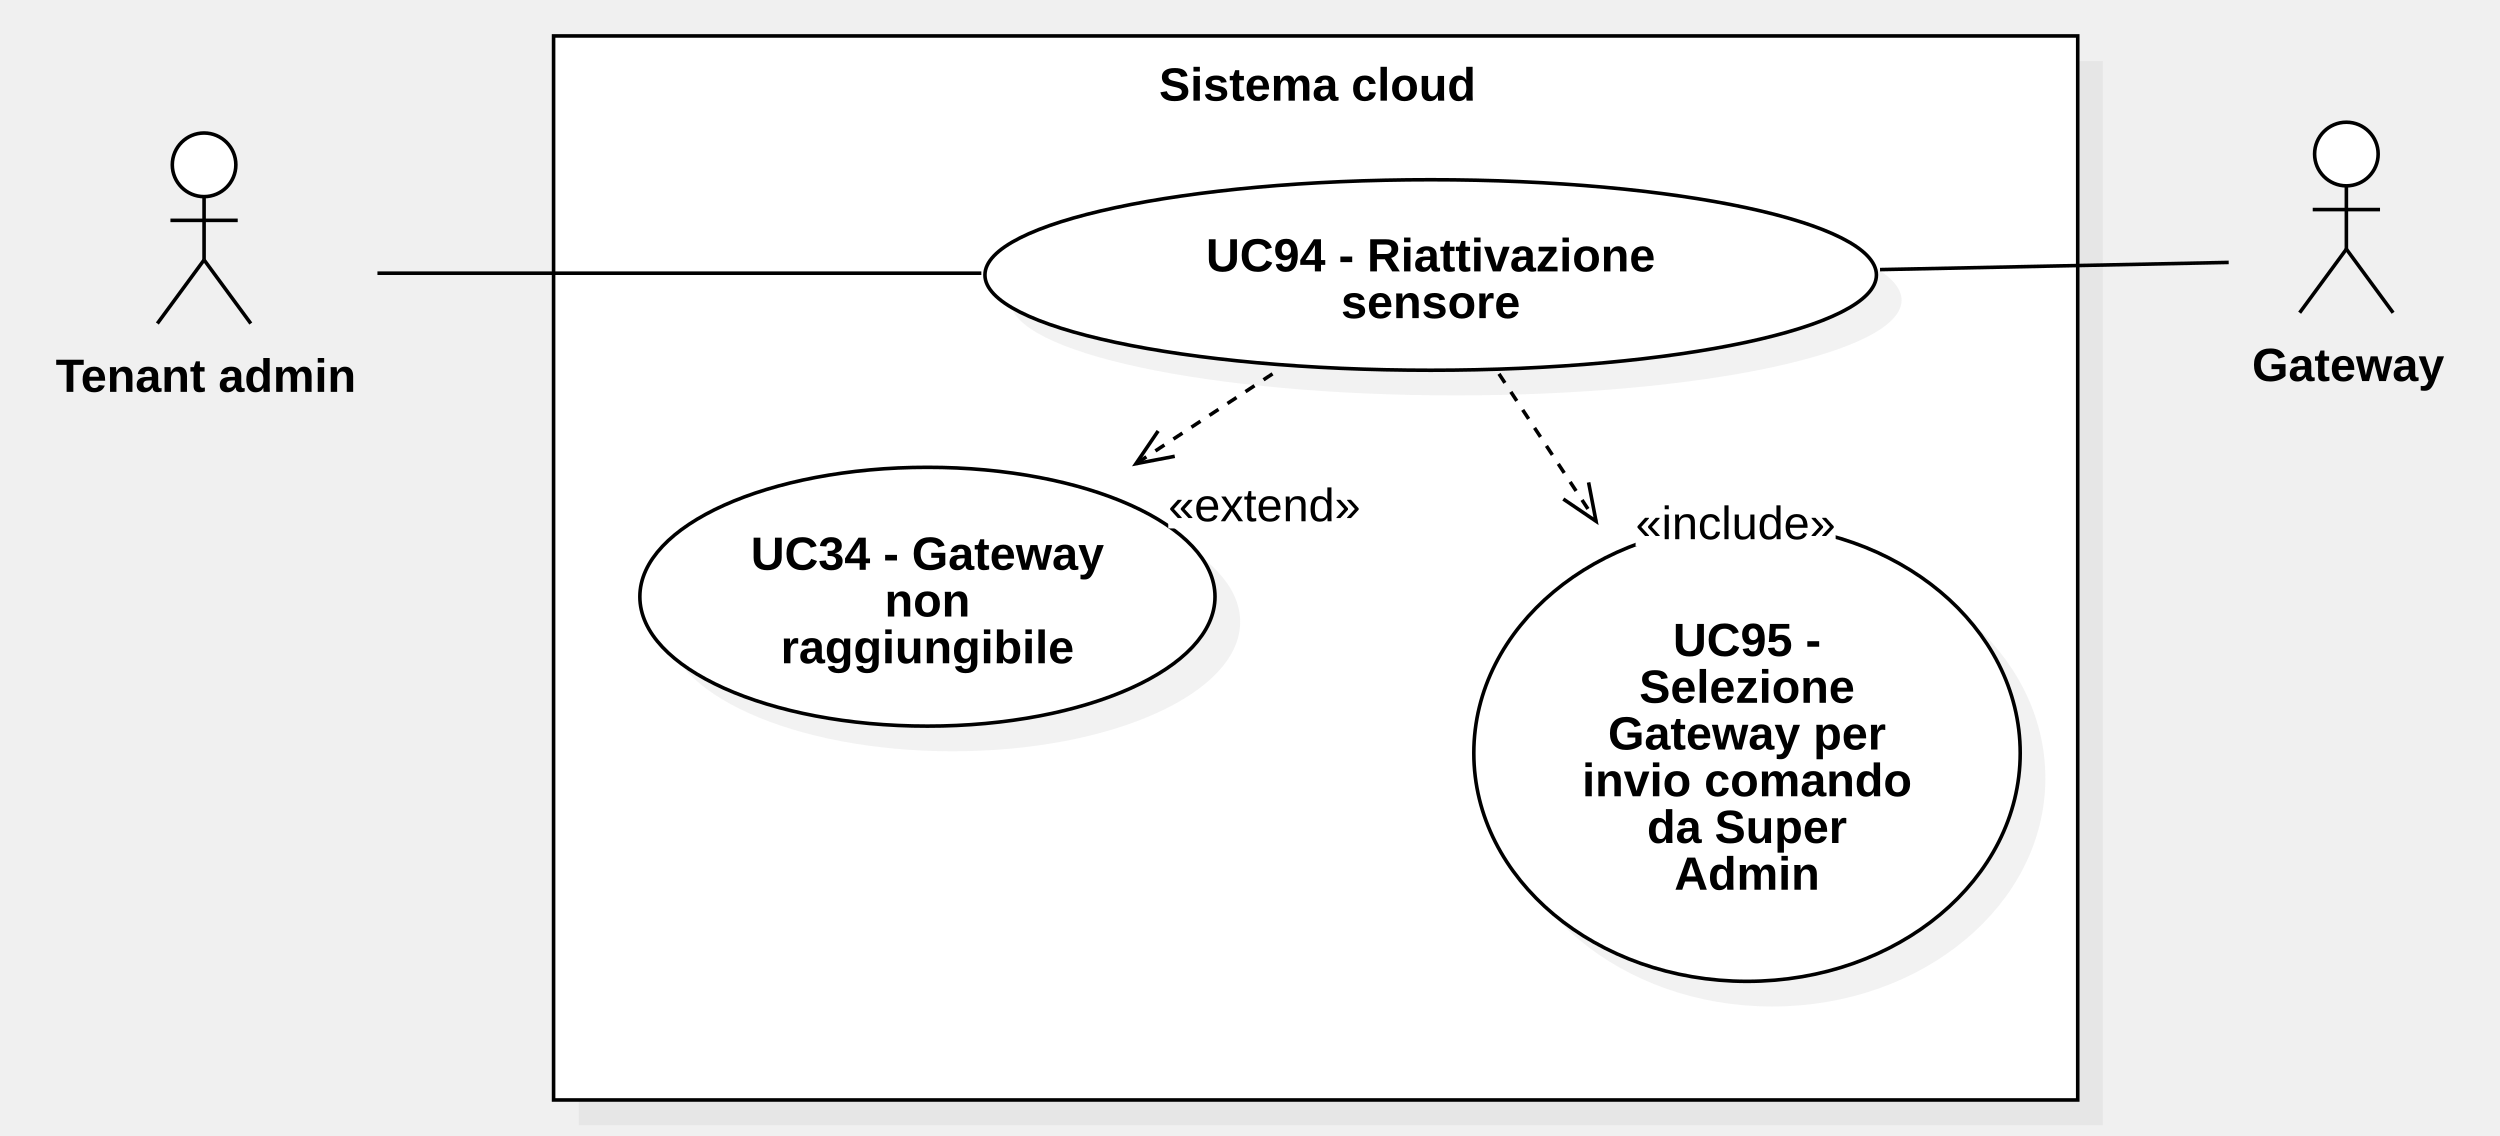
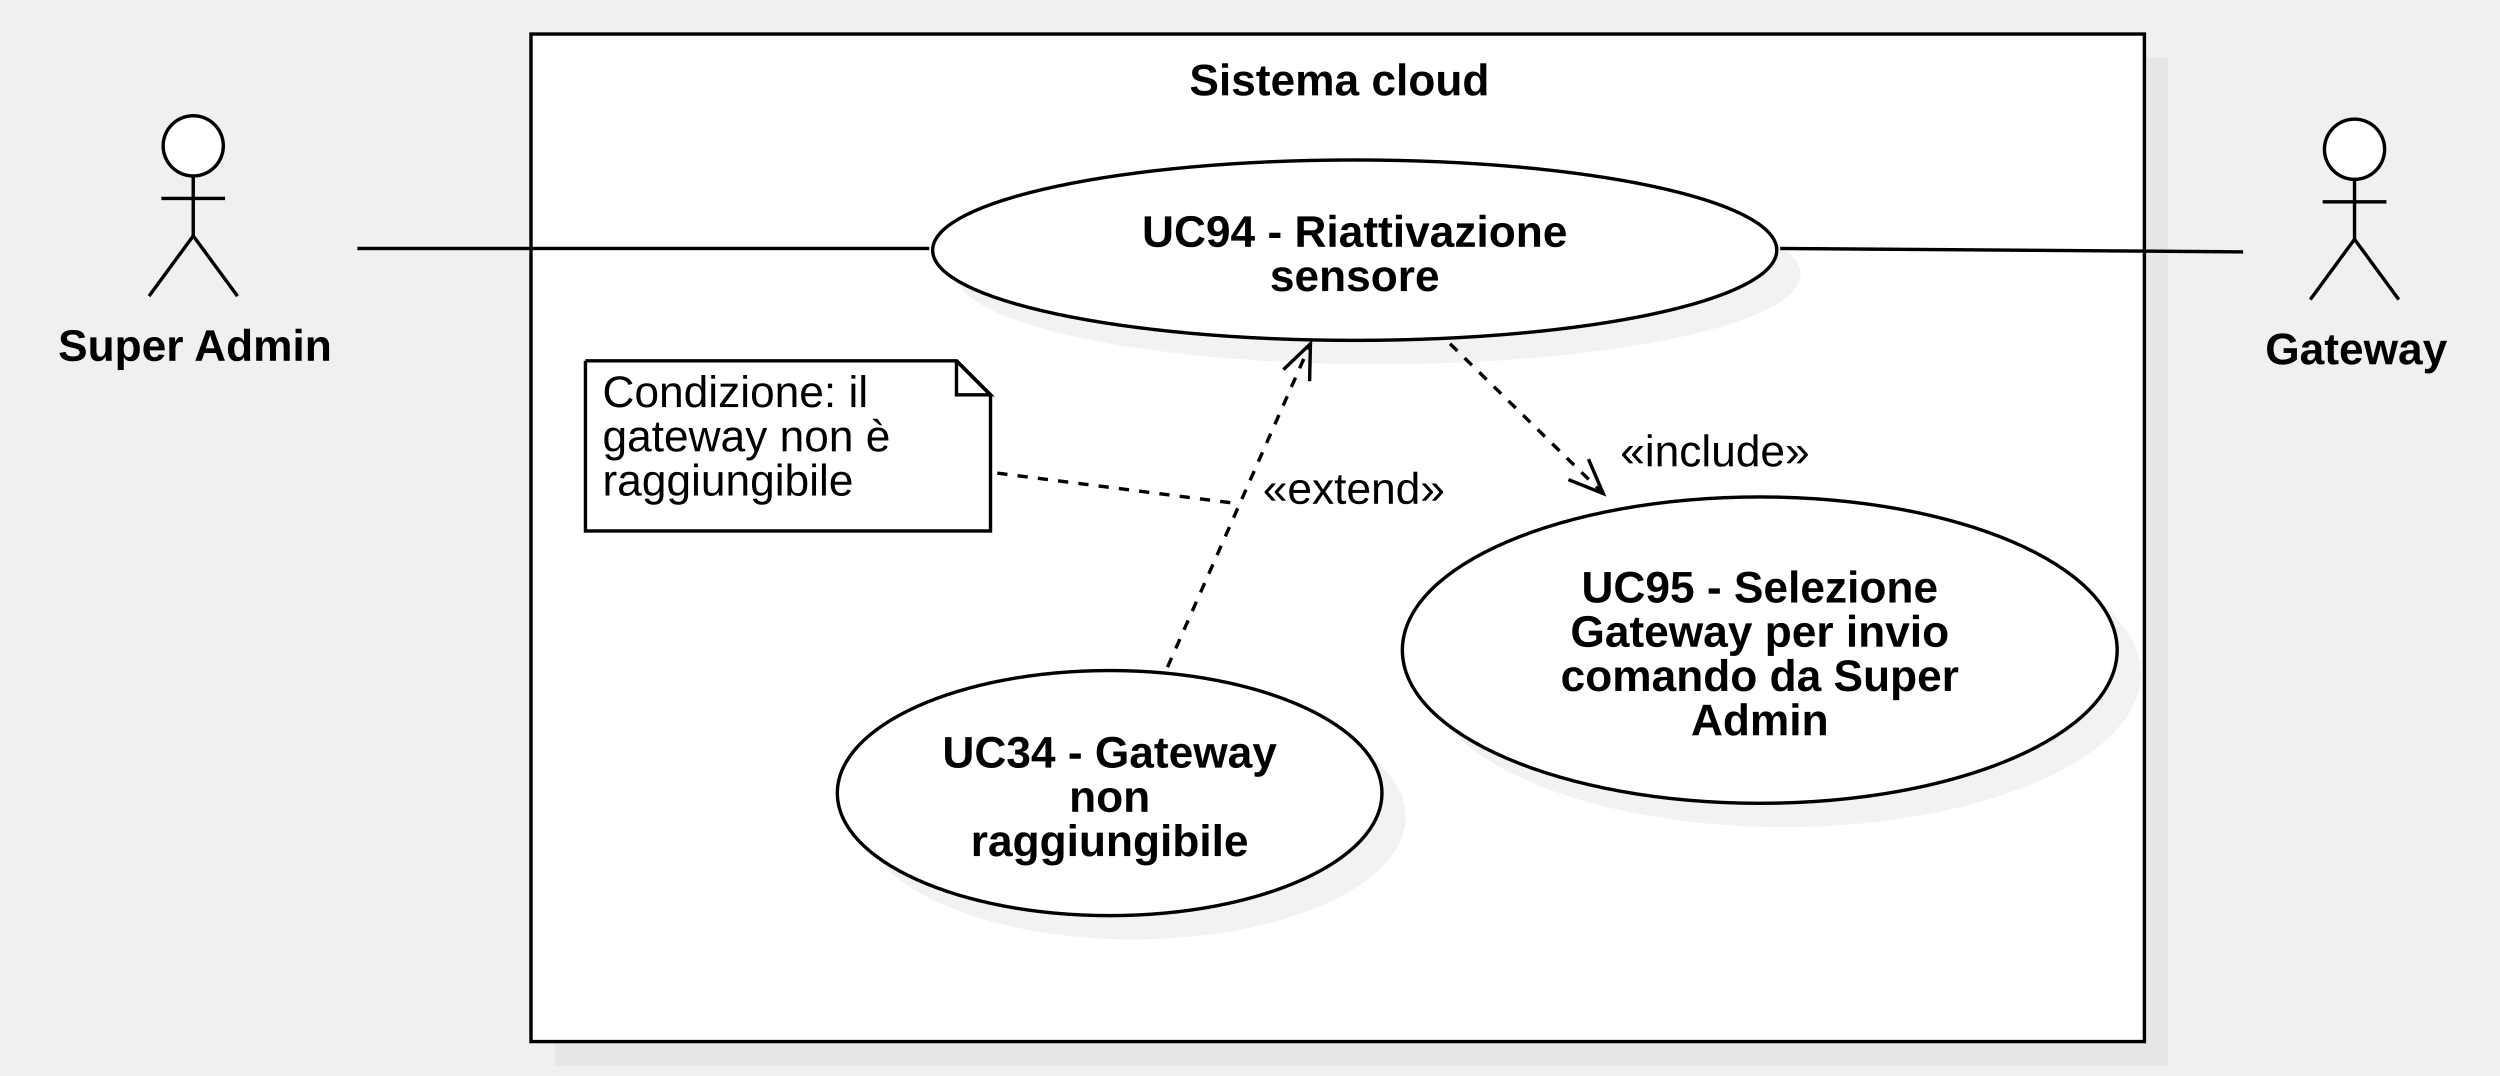
- <svg xmlns="http://www.w3.org/2000/svg" version="1.1" width="695.473" height="316">
+ <svg xmlns="http://www.w3.org/2000/svg" version="1.1" width="734.473" height="316">
  <defs />
  <g>
    <g>
-       <rect fill="#C0C0C0" stroke="none" x="173" y="28" width="424" height="296" transform="matrix(1 0 0 1 -12 -11)" fill-opacity="0.2" />
+       <rect fill="#C0C0C0" stroke="none" x="175" y="31" width="474" height="296" transform="matrix(1 0 0 1 -12 -14)" fill-opacity="0.2" />
    </g>
    <g>
-       <rect fill="#ffffff" stroke="none" x="166" y="21" width="424" height="296" transform="matrix(1 0 0 1 -12 -11)" />
+       <rect fill="#ffffff" stroke="none" x="168" y="24" width="474" height="296" transform="matrix(1 0 0 1 -12 -14)" />
    </g>
    <g>
-       <path fill="none" stroke="#000000" paint-order="fill stroke markers" d=" M 154 10 L 578 10 L 578 306 L 154 306 L 154 10 Z Z" stroke-miterlimit="10" stroke-dasharray="" />
+       <path fill="none" stroke="#000000" paint-order="fill stroke markers" d=" M 156 10 L 630 10 L 630 306 L 156 306 L 156 10 Z Z" stroke-miterlimit="10" stroke-dasharray="" />
    </g>
    <g>
      <g>
        <path fill="none" stroke="none" />
-         <text fill="#000000" stroke="none" font-family="Arial" font-size="13px" font-style="normal" font-weight="bold" text-decoration="undefined" x="378.5" y="34.5" text-anchor="middle" dominant-baseline="central" transform="matrix(1 0 0 1 -12 -11)">Sistema cloud</text>
+         <text fill="#000000" stroke="none" font-family="Arial" font-size="13px" font-style="normal" font-weight="bold" text-decoration="undefined" x="405.5" y="37.5" text-anchor="middle" dominant-baseline="central" transform="matrix(1 0 0 1 -12 -14)">Sistema cloud</text>
      </g>
    </g>
    <g>
-       <path fill="#C0C0C0" stroke="none" paint-order="stroke fill markers" d=" M 281 83.5 C 281 68.864 336.517 57 405 57 C 473.483 57 529 68.864 529 83.5 C 529 98.136 473.483 110 405 110 C 336.517 110 281 98.136 281 83.5 Z" fill-opacity="0.2" />
+       <path fill="#C0C0C0" stroke="none" paint-order="stroke fill markers" d=" M 281 80.5 C 281 65.864 336.517 54 405 54 C 473.483 54 529 65.864 529 80.5 C 529 95.136 473.483 107 405 107 C 336.517 107 281 95.136 281 80.5 Z" fill-opacity="0.2" />
    </g>
    <g>
-       <path fill="#ffffff" stroke="none" paint-order="stroke fill markers" d=" M 274 76.5 C 274 61.864 329.517 50 398 50 C 466.483 50 522 61.864 522 76.5 C 522 91.136 466.483 103 398 103 C 329.517 103 274 91.136 274 76.5 Z" />
+       <path fill="#ffffff" stroke="none" paint-order="stroke fill markers" d=" M 274 73.5 C 274 58.864 329.517 47 398 47 C 466.483 47 522 58.864 522 73.5 C 522 88.136 466.483 100 398 100 C 329.517 100 274 88.136 274 73.5 Z" />
    </g>
    <g>
-       <path fill="none" stroke="#000000" paint-order="fill stroke markers" d=" M 274 76.5 C 274 61.864 329.517 50 398 50 C 466.483 50 522 61.864 522 76.5 C 522 91.136 466.483 103 398 103 C 329.517 103 274 91.136 274 76.5 Z" stroke-miterlimit="10" stroke-dasharray="" />
+       <path fill="none" stroke="#000000" paint-order="fill stroke markers" d=" M 274 73.5 C 274 58.864 329.517 47 398 47 C 466.483 47 522 58.864 522 73.5 C 522 88.136 466.483 100 398 100 C 329.517 100 274 88.136 274 73.5 Z" stroke-miterlimit="10" stroke-dasharray="" />
    </g>
    <g>
      <g>
        <path fill="none" stroke="none" />
-         <text fill="#000000" stroke="none" font-family="Arial" font-size="13px" font-style="normal" font-weight="bold" text-decoration="undefined" x="410" y="82" text-anchor="middle" dominant-baseline="central" transform="matrix(1 0 0 1 -12 -11)">UC94 - Riattivazione</text>
-         <text fill="#000000" stroke="none" font-family="Arial" font-size="13px" font-style="normal" font-weight="bold" text-decoration="undefined" x="410" y="95" text-anchor="middle" dominant-baseline="central" transform="matrix(1 0 0 1 -12 -11)">sensore</text>
+         <text fill="#000000" stroke="none" font-family="Arial" font-size="13px" font-style="normal" font-weight="bold" text-decoration="undefined" x="410" y="82" text-anchor="middle" dominant-baseline="central" transform="matrix(1 0 0 1 -12 -14)">UC94 - Riattivazione</text>
+         <text fill="#000000" stroke="none" font-family="Arial" font-size="13px" font-style="normal" font-weight="bold" text-decoration="undefined" x="410" y="95" text-anchor="middle" dominant-baseline="central" transform="matrix(1 0 0 1 -12 -14)">sensore</text>
      </g>
    </g>
    <g>
-       <path fill="#C0C0C0" stroke="none" paint-order="stroke fill markers" d=" M 185 173 C 185 153.118 220.817 137 265 137 C 309.183 137 345 153.118 345 173 C 345 192.882 309.183 209 265 209 C 220.817 209 185 192.882 185 173 Z" fill-opacity="0.2" />
+       <path fill="#C0C0C0" stroke="none" paint-order="stroke fill markers" d=" M 419 198 C 419 173.147 466.01 153 524 153 C 581.99 153 629 173.147 629 198 C 629 222.853 581.99 243 524 243 C 466.01 243 419 222.853 419 198 Z" fill-opacity="0.2" />
    </g>
    <g>
-       <path fill="#ffffff" stroke="none" paint-order="stroke fill markers" d=" M 178 166 C 178 146.118 213.817 130 258 130 C 302.183 130 338 146.118 338 166 C 338 185.882 302.183 202 258 202 C 213.817 202 178 185.882 178 166 Z" />
+       <path fill="#ffffff" stroke="none" paint-order="stroke fill markers" d=" M 412 191 C 412 166.147 459.01 146 517 146 C 574.99 146 622 166.147 622 191 C 622 215.853 574.99 236 517 236 C 459.01 236 412 215.853 412 191 Z" />
    </g>
    <g>
-       <path fill="none" stroke="#000000" paint-order="fill stroke markers" d=" M 178 166 C 178 146.118 213.817 130 258 130 C 302.183 130 338 146.118 338 166 C 338 185.882 302.183 202 258 202 C 213.817 202 178 185.882 178 166 Z" stroke-miterlimit="10" stroke-dasharray="" />
+       <path fill="none" stroke="#000000" paint-order="fill stroke markers" d=" M 412 191 C 412 166.147 459.01 146 517 146 C 574.99 146 622 166.147 622 191 C 622 215.853 574.99 236 517 236 C 459.01 236 412 215.853 412 191 Z" stroke-miterlimit="10" stroke-dasharray="" />
    </g>
    <g>
      <g>
        <path fill="none" stroke="none" />
-         <text fill="#000000" stroke="none" font-family="Arial" font-size="13px" font-style="normal" font-weight="bold" text-decoration="undefined" x="270" y="165" text-anchor="middle" dominant-baseline="central" transform="matrix(1 0 0 1 -12 -11)">UC34 - Gateway</text>
-         <text fill="#000000" stroke="none" font-family="Arial" font-size="13px" font-style="normal" font-weight="bold" text-decoration="undefined" x="270" y="178" text-anchor="middle" dominant-baseline="central" transform="matrix(1 0 0 1 -12 -11)">non</text>
-         <text fill="#000000" stroke="none" font-family="Arial" font-size="13px" font-style="normal" font-weight="bold" text-decoration="undefined" x="270" y="191" text-anchor="middle" dominant-baseline="central" transform="matrix(1 0 0 1 -12 -11)">raggiungibile</text>
+         <text fill="#000000" stroke="none" font-family="Arial" font-size="13px" font-style="normal" font-weight="bold" text-decoration="undefined" x="529" y="186.5" text-anchor="middle" dominant-baseline="central" transform="matrix(1 0 0 1 -12 -14)">UC95 - Selezione</text>
+         <text fill="#000000" stroke="none" font-family="Arial" font-size="13px" font-style="normal" font-weight="bold" text-decoration="undefined" x="529" y="199.5" text-anchor="middle" dominant-baseline="central" transform="matrix(1 0 0 1 -12 -14)">Gateway per invio</text>
+         <text fill="#000000" stroke="none" font-family="Arial" font-size="13px" font-style="normal" font-weight="bold" text-decoration="undefined" x="529" y="212.5" text-anchor="middle" dominant-baseline="central" transform="matrix(1 0 0 1 -12 -14)">comando da Super</text>
+         <text fill="#000000" stroke="none" font-family="Arial" font-size="13px" font-style="normal" font-weight="bold" text-decoration="undefined" x="529" y="225.5" text-anchor="middle" dominant-baseline="central" transform="matrix(1 0 0 1 -12 -14)">Admin</text>
      </g>
    </g>
    <g>
-       <path fill="#C0C0C0" stroke="none" paint-order="stroke fill markers" d=" M 417 216.5 C 417 181.43 451.026 153 493 153 C 534.974 153 569 181.43 569 216.5 C 569 251.57 534.974 280 493 280 C 451.026 280 417 251.57 417 216.5 Z" fill-opacity="0.2" />
+       <path fill="none" stroke="#000000" paint-order="fill stroke markers" d=" M 426 101 L 471 145" stroke-miterlimit="10" stroke-dasharray="3" />
    </g>
    <g>
-       <path fill="#ffffff" stroke="none" paint-order="stroke fill markers" d=" M 410 209.5 C 410 174.43 444.026 146 486 146 C 527.974 146 562 174.43 562 209.5 C 562 244.57 527.974 273 486 273 C 444.026 273 410 244.57 410 209.5 Z" />
+       <path fill="none" stroke="#000000" paint-order="fill stroke markers" d=" M 460.791 140.905 L 471 145 L 466.677 134.885" stroke-miterlimit="10" stroke-dasharray="" />
    </g>
    <g>
-       <path fill="none" stroke="#000000" paint-order="fill stroke markers" d=" M 410 209.5 C 410 174.43 444.026 146 486 146 C 527.974 146 562 174.43 562 209.5 C 562 244.57 527.974 273 486 273 C 444.026 273 410 244.57 410 209.5 Z" stroke-miterlimit="10" stroke-dasharray="" />
+       <rect fill="#ffffff" stroke="none" x="488" y="140" width="55.656" height="13" transform="matrix(1 0 0 1 -12 -14)" />
    </g>
    <g>
      <g>
        <path fill="none" stroke="none" />
-         <text fill="#000000" stroke="none" font-family="Arial" font-size="13px" font-style="normal" font-weight="bold" text-decoration="undefined" x="498" y="189" text-anchor="middle" dominant-baseline="central" transform="matrix(1 0 0 1 -12 -11)">UC95 -</text>
-         <text fill="#000000" stroke="none" font-family="Arial" font-size="13px" font-style="normal" font-weight="bold" text-decoration="undefined" x="498" y="202" text-anchor="middle" dominant-baseline="central" transform="matrix(1 0 0 1 -12 -11)">Selezione</text>
-         <text fill="#000000" stroke="none" font-family="Arial" font-size="13px" font-style="normal" font-weight="bold" text-decoration="undefined" x="498" y="215" text-anchor="middle" dominant-baseline="central" transform="matrix(1 0 0 1 -12 -11)">Gateway per</text>
-         <text fill="#000000" stroke="none" font-family="Arial" font-size="13px" font-style="normal" font-weight="bold" text-decoration="undefined" x="498" y="228" text-anchor="middle" dominant-baseline="central" transform="matrix(1 0 0 1 -12 -11)">invio comando</text>
-         <text fill="#000000" stroke="none" font-family="Arial" font-size="13px" font-style="normal" font-weight="bold" text-decoration="undefined" x="498" y="241" text-anchor="middle" dominant-baseline="central" transform="matrix(1 0 0 1 -12 -11)">da Super</text>
-         <text fill="#000000" stroke="none" font-family="Arial" font-size="13px" font-style="normal" font-weight="bold" text-decoration="undefined" x="498" y="254" text-anchor="middle" dominant-baseline="central" transform="matrix(1 0 0 1 -12 -11)">Admin</text>
+         <text fill="#000000" stroke="none" font-family="Arial" font-size="13px" font-style="normal" font-weight="normal" text-decoration="undefined" x="515.828" y="146.5" text-anchor="middle" dominant-baseline="central" transform="matrix(1 0 0 1 -12 -14)">«include»</text>
      </g>
    </g>
    <g>
-       <path fill="none" stroke="#000000" paint-order="fill stroke markers" d=" M 417 104 L 444 145" stroke-miterlimit="10" stroke-dasharray="3" />
+       <path fill="#ffffff" stroke="none" paint-order="stroke fill markers" d=" M 47.931 42.85 C 47.931 37.962 51.889 34 56.771 34 C 61.653 34 65.611 37.962 65.611 42.85 C 65.611 47.738 61.653 51.7 56.771 51.7 C 51.889 51.7 47.931 47.738 47.931 42.85 Z" />
    </g>
    <g>
-       <path fill="none" stroke="#000000" paint-order="fill stroke markers" d=" M 434.895 138.828 L 444 145 L 441.926 134.197" stroke-miterlimit="10" stroke-dasharray="" />
+       <path fill="none" stroke="#000000" paint-order="fill stroke markers" d=" M 47.931 42.85 C 47.931 37.962 51.889 34 56.771 34 C 61.653 34 65.611 37.962 65.611 42.85 C 65.611 47.738 61.653 51.7 56.771 51.7 C 51.889 51.7 47.931 47.738 47.931 42.85 Z" stroke-miterlimit="10" stroke-dasharray="" />
    </g>
    <g>
-       <rect fill="#ffffff" stroke="none" x="467" y="150" width="55.656" height="13" transform="matrix(1 0 0 1 -12 -11)" />
+       <path fill="none" stroke="#000000" paint-order="fill stroke markers" d=" M 56.771 51.7 L 56.771 69.3" stroke-miterlimit="10" stroke-dasharray="" />
+     </g>
+     <g>
+       <path fill="none" stroke="#000000" paint-order="fill stroke markers" d=" M 47.411 58.3 L 66.131 58.3" stroke-miterlimit="10" stroke-dasharray="" />
+     </g>
+     <g>
+       <path fill="none" stroke="#000000" paint-order="fill stroke markers" d=" M 56.771 69.3 L 43.771 87" stroke-miterlimit="10" stroke-dasharray="" />
+     </g>
+     <g>
+       <path fill="none" stroke="#000000" paint-order="fill stroke markers" d=" M 56.771 69.3 L 69.771 87" stroke-miterlimit="10" stroke-dasharray="" />
    </g>
    <g>
      <g>
        <path fill="none" stroke="none" />
-         <text fill="#000000" stroke="none" font-family="Arial" font-size="13px" font-style="normal" font-weight="normal" text-decoration="undefined" x="494.828" y="156.5" text-anchor="middle" dominant-baseline="central" transform="matrix(1 0 0 1 -12 -11)">«include»</text>
+         <text fill="#000000" stroke="none" font-family="Arial" font-size="13px" font-style="normal" font-weight="bold" text-decoration="undefined" x="69.271" y="115.5" text-anchor="middle" dominant-baseline="central" transform="matrix(1 0 0 1 -12 -14)">Super Admin</text>
      </g>
    </g>
    <g>
-       <path fill="none" stroke="#000000" paint-order="fill stroke markers" d=" M 354 104 L 316 129" stroke-miterlimit="10" stroke-dasharray="3" />
+       <path fill="#ffffff" stroke="none" paint-order="stroke fill markers" d=" M 682.896 43.85 C 682.896 38.962 686.854 35 691.736 35 C 696.619 35 700.576 38.962 700.576 43.85 C 700.576 48.738 696.619 52.7 691.736 52.7 C 686.854 52.7 682.896 48.738 682.896 43.85 Z" />
    </g>
    <g>
-       <path fill="none" stroke="#000000" paint-order="fill stroke markers" d=" M 322.176 119.898 L 316 129 L 326.804 126.931" stroke-miterlimit="10" stroke-dasharray="" />
+       <path fill="none" stroke="#000000" paint-order="fill stroke markers" d=" M 682.896 43.85 C 682.896 38.962 686.854 35 691.736 35 C 696.619 35 700.576 38.962 700.576 43.85 C 700.576 48.738 696.619 52.7 691.736 52.7 C 686.854 52.7 682.896 48.738 682.896 43.85 Z" stroke-miterlimit="10" stroke-dasharray="" />
    </g>
    <g>
-       <rect fill="#ffffff" stroke="none" x="337" y="145" width="53.492" height="13" transform="matrix(1 0 0 1 -12 -11)" />
+       <path fill="none" stroke="#000000" paint-order="fill stroke markers" d=" M 691.736 52.7 L 691.736 70.3" stroke-miterlimit="10" stroke-dasharray="" />
+     </g>
+     <g>
+       <path fill="none" stroke="#000000" paint-order="fill stroke markers" d=" M 682.376 59.3 L 701.096 59.3" stroke-miterlimit="10" stroke-dasharray="" />
+     </g>
+     <g>
+       <path fill="none" stroke="#000000" paint-order="fill stroke markers" d=" M 691.736 70.3 L 678.736 88" stroke-miterlimit="10" stroke-dasharray="" />
+     </g>
+     <g>
+       <path fill="none" stroke="#000000" paint-order="fill stroke markers" d=" M 691.736 70.3 L 704.736 88" stroke-miterlimit="10" stroke-dasharray="" />
    </g>
    <g>
      <g>
        <path fill="none" stroke="none" />
-         <text fill="#000000" stroke="none" font-family="Arial" font-size="13px" font-style="normal" font-weight="normal" text-decoration="undefined" x="363.746" y="151.5" text-anchor="middle" dominant-baseline="central" transform="matrix(1 0 0 1 -12 -11)">«extend»</text>
+         <text fill="#000000" stroke="none" font-family="Arial" font-size="13px" font-style="normal" font-weight="bold" text-decoration="undefined" x="704.236" y="116.5" text-anchor="middle" dominant-baseline="central" transform="matrix(1 0 0 1 -12 -14)">Gateway</text>
      </g>
    </g>
    <g>
-       <path fill="#ffffff" stroke="none" paint-order="stroke fill markers" d=" M 47.931 45.85 C 47.931 40.962 51.889 37 56.771 37 C 61.653 37 65.611 40.962 65.611 45.85 C 65.611 50.738 61.653 54.7 56.771 54.7 C 51.889 54.7 47.931 50.738 47.931 45.85 Z" />
+       <path fill="none" stroke="#000000" paint-order="fill stroke markers" d=" M 105 73 L 273 73" stroke-miterlimit="10" stroke-dasharray="" />
    </g>
    <g>
-       <path fill="none" stroke="#000000" paint-order="fill stroke markers" d=" M 47.931 45.85 C 47.931 40.962 51.889 37 56.771 37 C 61.653 37 65.611 40.962 65.611 45.85 C 65.611 50.738 61.653 54.7 56.771 54.7 C 51.889 54.7 47.931 50.738 47.931 45.85 Z" stroke-miterlimit="10" stroke-dasharray="" />
+       <path fill="none" stroke="#000000" paint-order="fill stroke markers" d=" M 659 74 L 523 73" stroke-miterlimit="10" stroke-dasharray="" />
    </g>
    <g>
-       <path fill="none" stroke="#000000" paint-order="fill stroke markers" d=" M 56.771 54.7 L 56.771 72.3" stroke-miterlimit="10" stroke-dasharray="" />
+       <path fill="#C0C0C0" stroke="none" paint-order="stroke fill markers" d=" M 253 240 C 253 220.118 288.817 204 333 204 C 377.183 204 413 220.118 413 240 C 413 259.882 377.183 276 333 276 C 288.817 276 253 259.882 253 240 Z" fill-opacity="0.2" />
    </g>
    <g>
-       <path fill="none" stroke="#000000" paint-order="fill stroke markers" d=" M 47.411 61.3 L 66.131 61.3" stroke-miterlimit="10" stroke-dasharray="" />
+       <path fill="#ffffff" stroke="none" paint-order="stroke fill markers" d=" M 246 233 C 246 213.118 281.817 197 326 197 C 370.183 197 406 213.118 406 233 C 406 252.882 370.183 269 326 269 C 281.817 269 246 252.882 246 233 Z" />
    </g>
    <g>
-       <path fill="none" stroke="#000000" paint-order="fill stroke markers" d=" M 56.771 72.3 L 43.771 90" stroke-miterlimit="10" stroke-dasharray="" />
-     </g>
-     <g>
-       <path fill="none" stroke="#000000" paint-order="fill stroke markers" d=" M 56.771 72.3 L 69.771 90" stroke-miterlimit="10" stroke-dasharray="" />
+       <path fill="none" stroke="#000000" paint-order="fill stroke markers" d=" M 246 233 C 246 213.118 281.817 197 326 197 C 370.183 197 406 213.118 406 233 C 406 252.882 370.183 269 326 269 C 281.817 269 246 252.882 246 233 Z" stroke-miterlimit="10" stroke-dasharray="" />
    </g>
    <g>
      <g>
        <path fill="none" stroke="none" />
-         <text fill="#000000" stroke="none" font-family="Arial" font-size="13px" font-style="normal" font-weight="bold" text-decoration="undefined" x="69.271" y="115.5" text-anchor="middle" dominant-baseline="central" transform="matrix(1 0 0 1 -12 -11)">Tenant admin</text>
+         <text fill="#000000" stroke="none" font-family="Arial" font-size="13px" font-style="normal" font-weight="bold" text-decoration="undefined" x="338" y="235" text-anchor="middle" dominant-baseline="central" transform="matrix(1 0 0 1 -12 -14)">UC34 - Gateway</text>
+         <text fill="#000000" stroke="none" font-family="Arial" font-size="13px" font-style="normal" font-weight="bold" text-decoration="undefined" x="338" y="248" text-anchor="middle" dominant-baseline="central" transform="matrix(1 0 0 1 -12 -14)">non</text>
+         <text fill="#000000" stroke="none" font-family="Arial" font-size="13px" font-style="normal" font-weight="bold" text-decoration="undefined" x="338" y="261" text-anchor="middle" dominant-baseline="central" transform="matrix(1 0 0 1 -12 -14)">raggiungibile</text>
      </g>
    </g>
    <g>
-       <path fill="#ffffff" stroke="none" paint-order="stroke fill markers" d=" M 643.896 42.85 C 643.896 37.962 647.854 34 652.736 34 C 657.619 34 661.576 37.962 661.576 42.85 C 661.576 47.738 657.619 51.7 652.736 51.7 C 647.854 51.7 643.896 47.738 643.896 42.85 Z" />
+       <path fill="none" stroke="#000000" paint-order="fill stroke markers" d=" M 343 196 L 385 101" stroke-miterlimit="10" stroke-dasharray="3" />
    </g>
    <g>
-       <path fill="none" stroke="#000000" paint-order="fill stroke markers" d=" M 643.896 42.85 C 643.896 37.962 647.854 34 652.736 34 C 657.619 34 661.576 37.962 661.576 42.85 C 661.576 47.738 657.619 51.7 652.736 51.7 C 647.854 51.7 643.896 47.738 643.896 42.85 Z" stroke-miterlimit="10" stroke-dasharray="" />
+       <path fill="none" stroke="#000000" paint-order="fill stroke markers" d=" M 384.741 111.997 L 385 101 L 377.041 108.593" stroke-miterlimit="10" stroke-dasharray="" />
    </g>
    <g>
-       <path fill="none" stroke="#000000" paint-order="fill stroke markers" d=" M 652.736 51.7 L 652.736 69.3" stroke-miterlimit="10" stroke-dasharray="" />
-     </g>
-     <g>
-       <path fill="none" stroke="#000000" paint-order="fill stroke markers" d=" M 643.376 58.3 L 662.096 58.3" stroke-miterlimit="10" stroke-dasharray="" />
-     </g>
-     <g>
-       <path fill="none" stroke="#000000" paint-order="fill stroke markers" d=" M 652.736 69.3 L 639.736 87" stroke-miterlimit="10" stroke-dasharray="" />
-     </g>
-     <g>
-       <path fill="none" stroke="#000000" paint-order="fill stroke markers" d=" M 652.736 69.3 L 665.736 87" stroke-miterlimit="10" stroke-dasharray="" />
+       <rect fill="#ffffff" stroke="none" x="383" y="151" width="53.492" height="13" transform="matrix(1 0 0 1 -12 -14)" />
    </g>
    <g>
      <g>
        <path fill="none" stroke="none" />
-         <text fill="#000000" stroke="none" font-family="Arial" font-size="13px" font-style="normal" font-weight="bold" text-decoration="undefined" x="665.236" y="112.5" text-anchor="middle" dominant-baseline="central" transform="matrix(1 0 0 1 -12 -11)">Gateway</text>
+         <text fill="#000000" stroke="none" font-family="Arial" font-size="13px" font-style="normal" font-weight="normal" text-decoration="undefined" x="409.746" y="157.5" text-anchor="middle" dominant-baseline="central" transform="matrix(1 0 0 1 -12 -14)">«extend»</text>
      </g>
    </g>
    <g>
-       <path fill="none" stroke="#000000" paint-order="fill stroke markers" d=" M 105 76 L 273 76" stroke-miterlimit="10" stroke-dasharray="" />
+       <path fill="#ffffff" stroke="none" paint-order="stroke fill markers" d=" M 172 106 L 281 106 L 291 116 L 291 156 L 172 156 L 172 106" />
    </g>
    <g>
-       <path fill="none" stroke="#000000" paint-order="fill stroke markers" d=" M 620 73 L 523 75" stroke-miterlimit="10" stroke-dasharray="" />
+       <path fill="none" stroke="#000000" paint-order="fill stroke markers" d=" M 172 106 L 281 106 L 291 116 L 291 156 L 172 156 L 172 106 L 172 106" stroke-miterlimit="10" stroke-dasharray="" />
+     </g>
+     <g>
+       <path fill="none" stroke="#000000" paint-order="fill stroke markers" d=" M 281 106 L 281 116 L 291 116 L 281 106" stroke-miterlimit="10" stroke-dasharray="" />
+     </g>
+     <g>
+       <g>
+         <path fill="none" stroke="none" />
+         <text fill="#000000" stroke="none" font-family="Arial" font-size="13px" font-style="normal" font-weight="normal" text-decoration="undefined" x="189" y="125" text-anchor="start" dominant-baseline="text-before-edge" transform="matrix(1 0 0 1 -12 -14)">Condizione: il</text>
+         <text fill="#000000" stroke="none" font-family="Arial" font-size="13px" font-style="normal" font-weight="normal" text-decoration="undefined" x="189" y="138" text-anchor="start" dominant-baseline="text-before-edge" transform="matrix(1 0 0 1 -12 -14)">gateway non è</text>
+         <text fill="#000000" stroke="none" font-family="Arial" font-size="13px" font-style="normal" font-weight="normal" text-decoration="undefined" x="189" y="151" text-anchor="start" dominant-baseline="text-before-edge" transform="matrix(1 0 0 1 -12 -14)">raggiungibile</text>
+       </g>
+     </g>
+     <g>
+       <path fill="none" stroke="#000000" paint-order="fill stroke markers" d=" M 293 139 L 364 148" stroke-miterlimit="10" stroke-dasharray="3" />
    </g>
  </g>
</svg>
